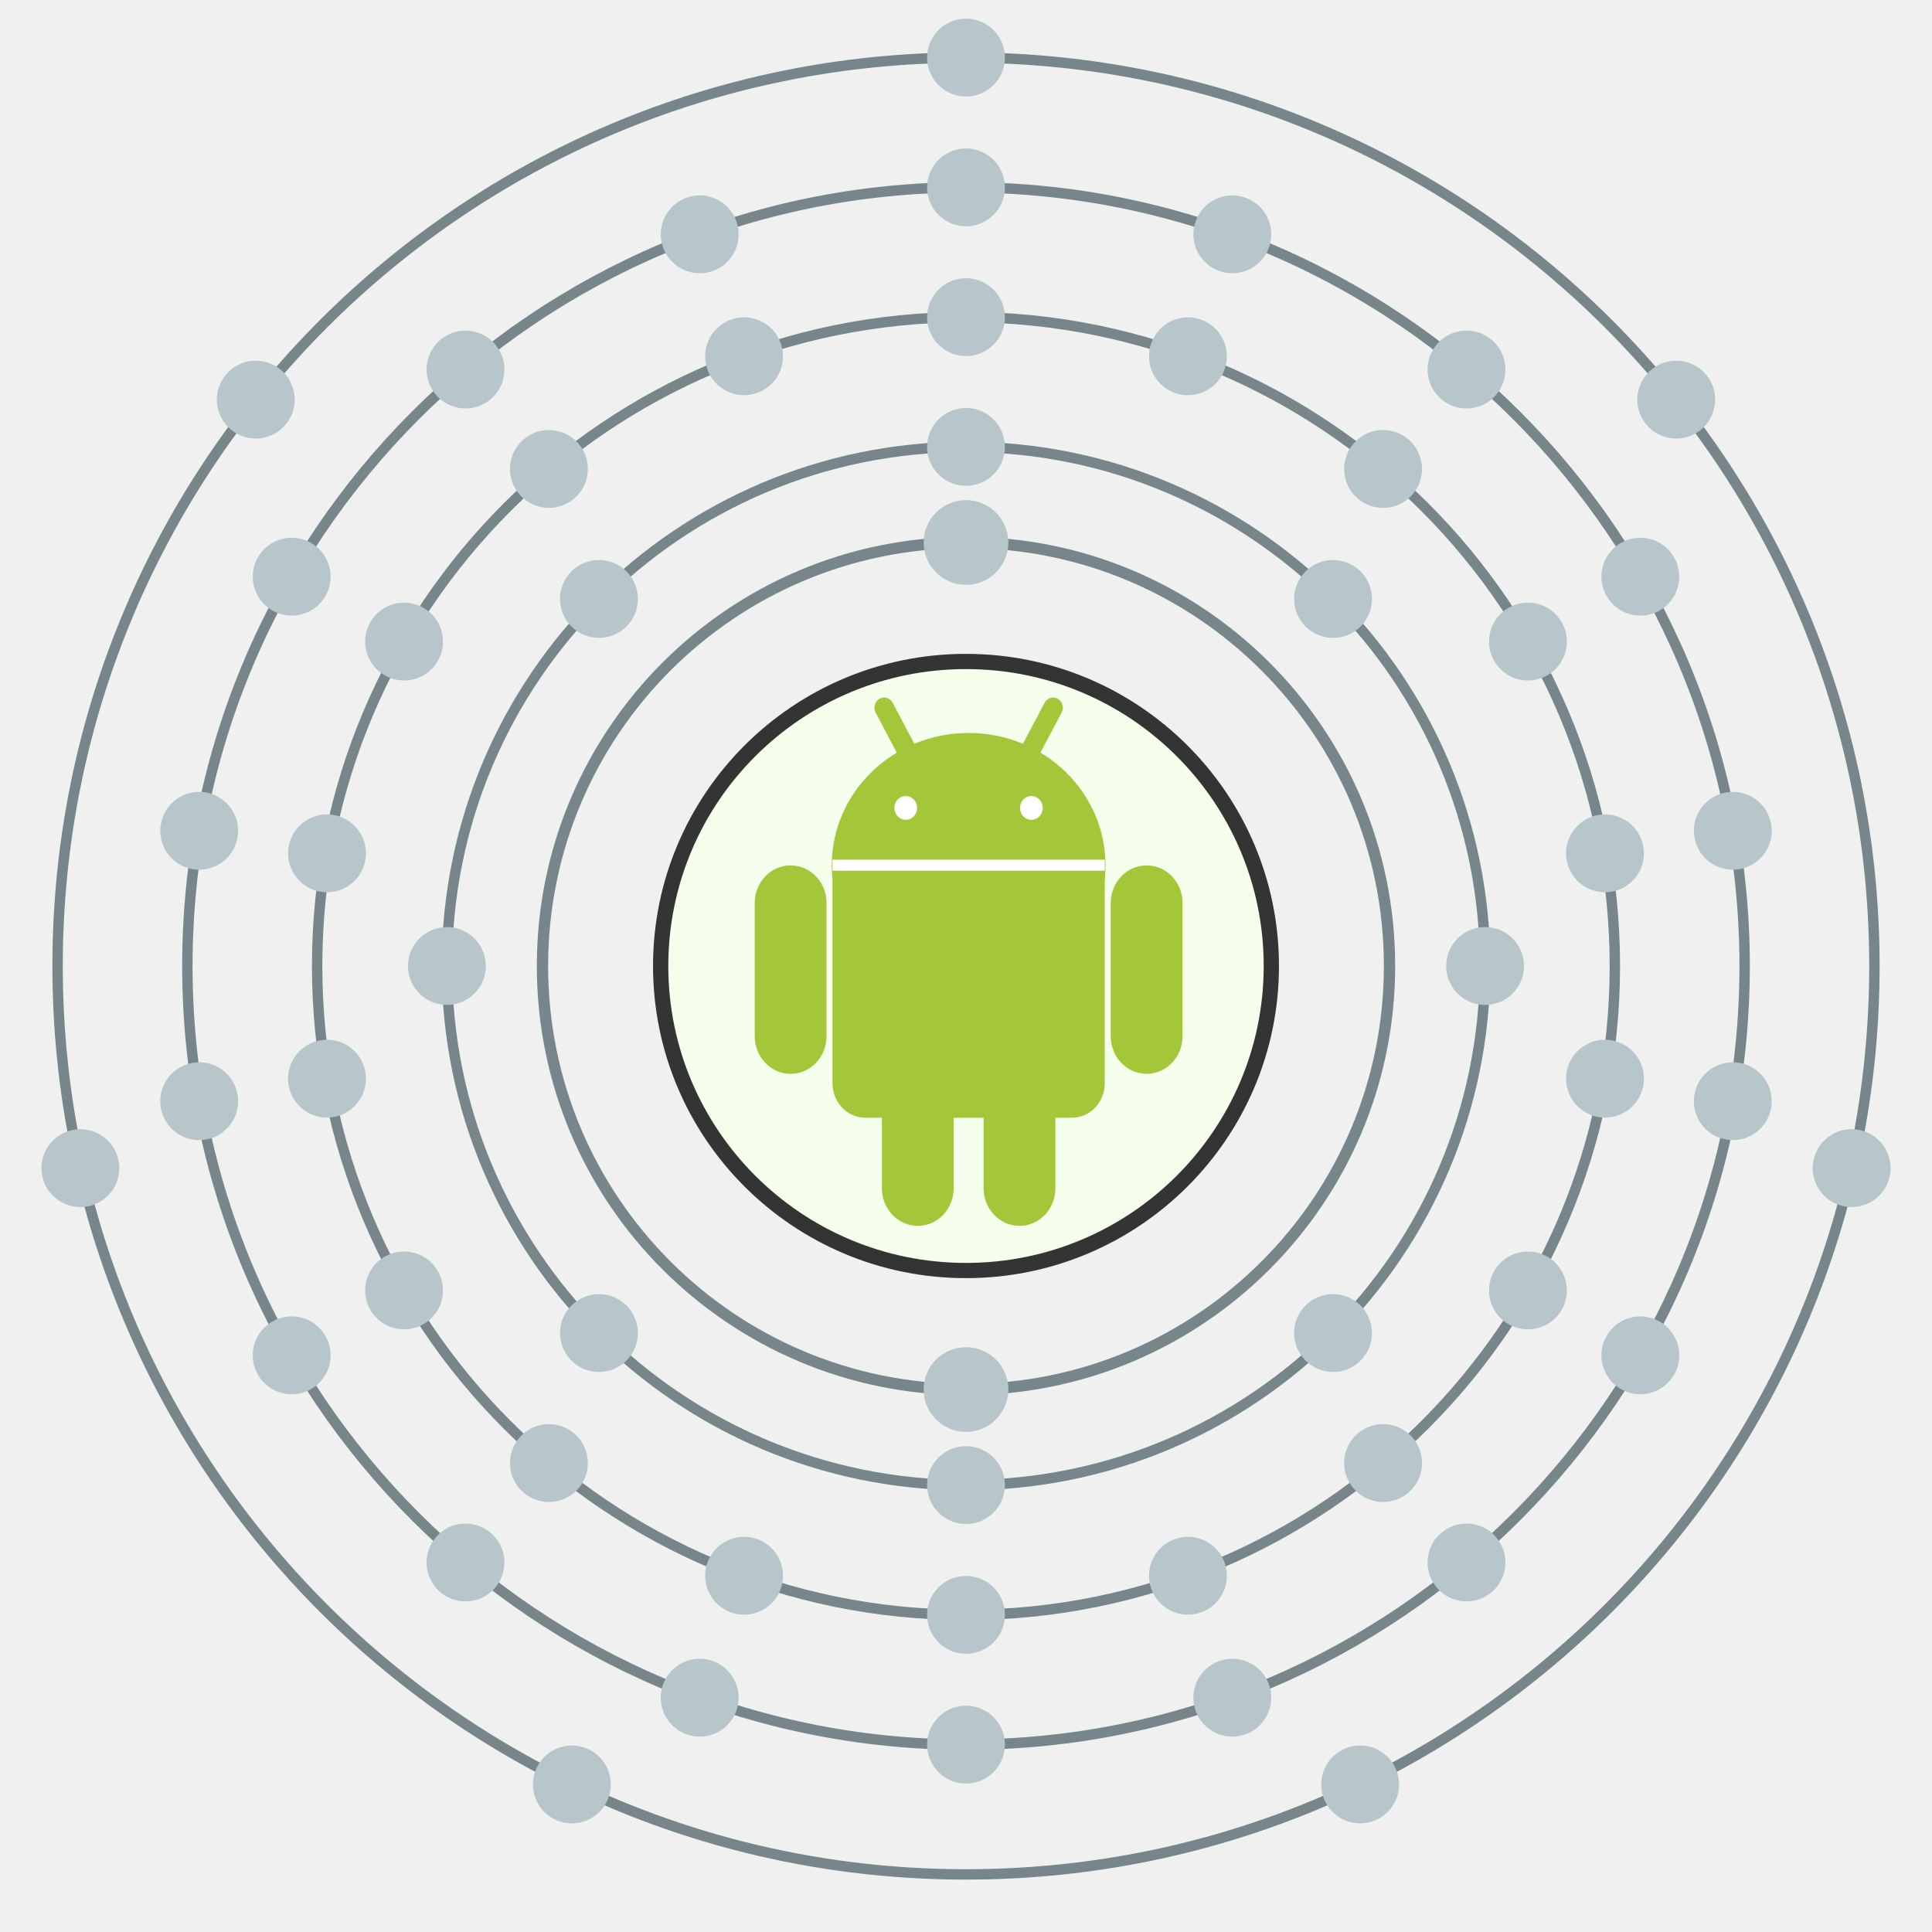
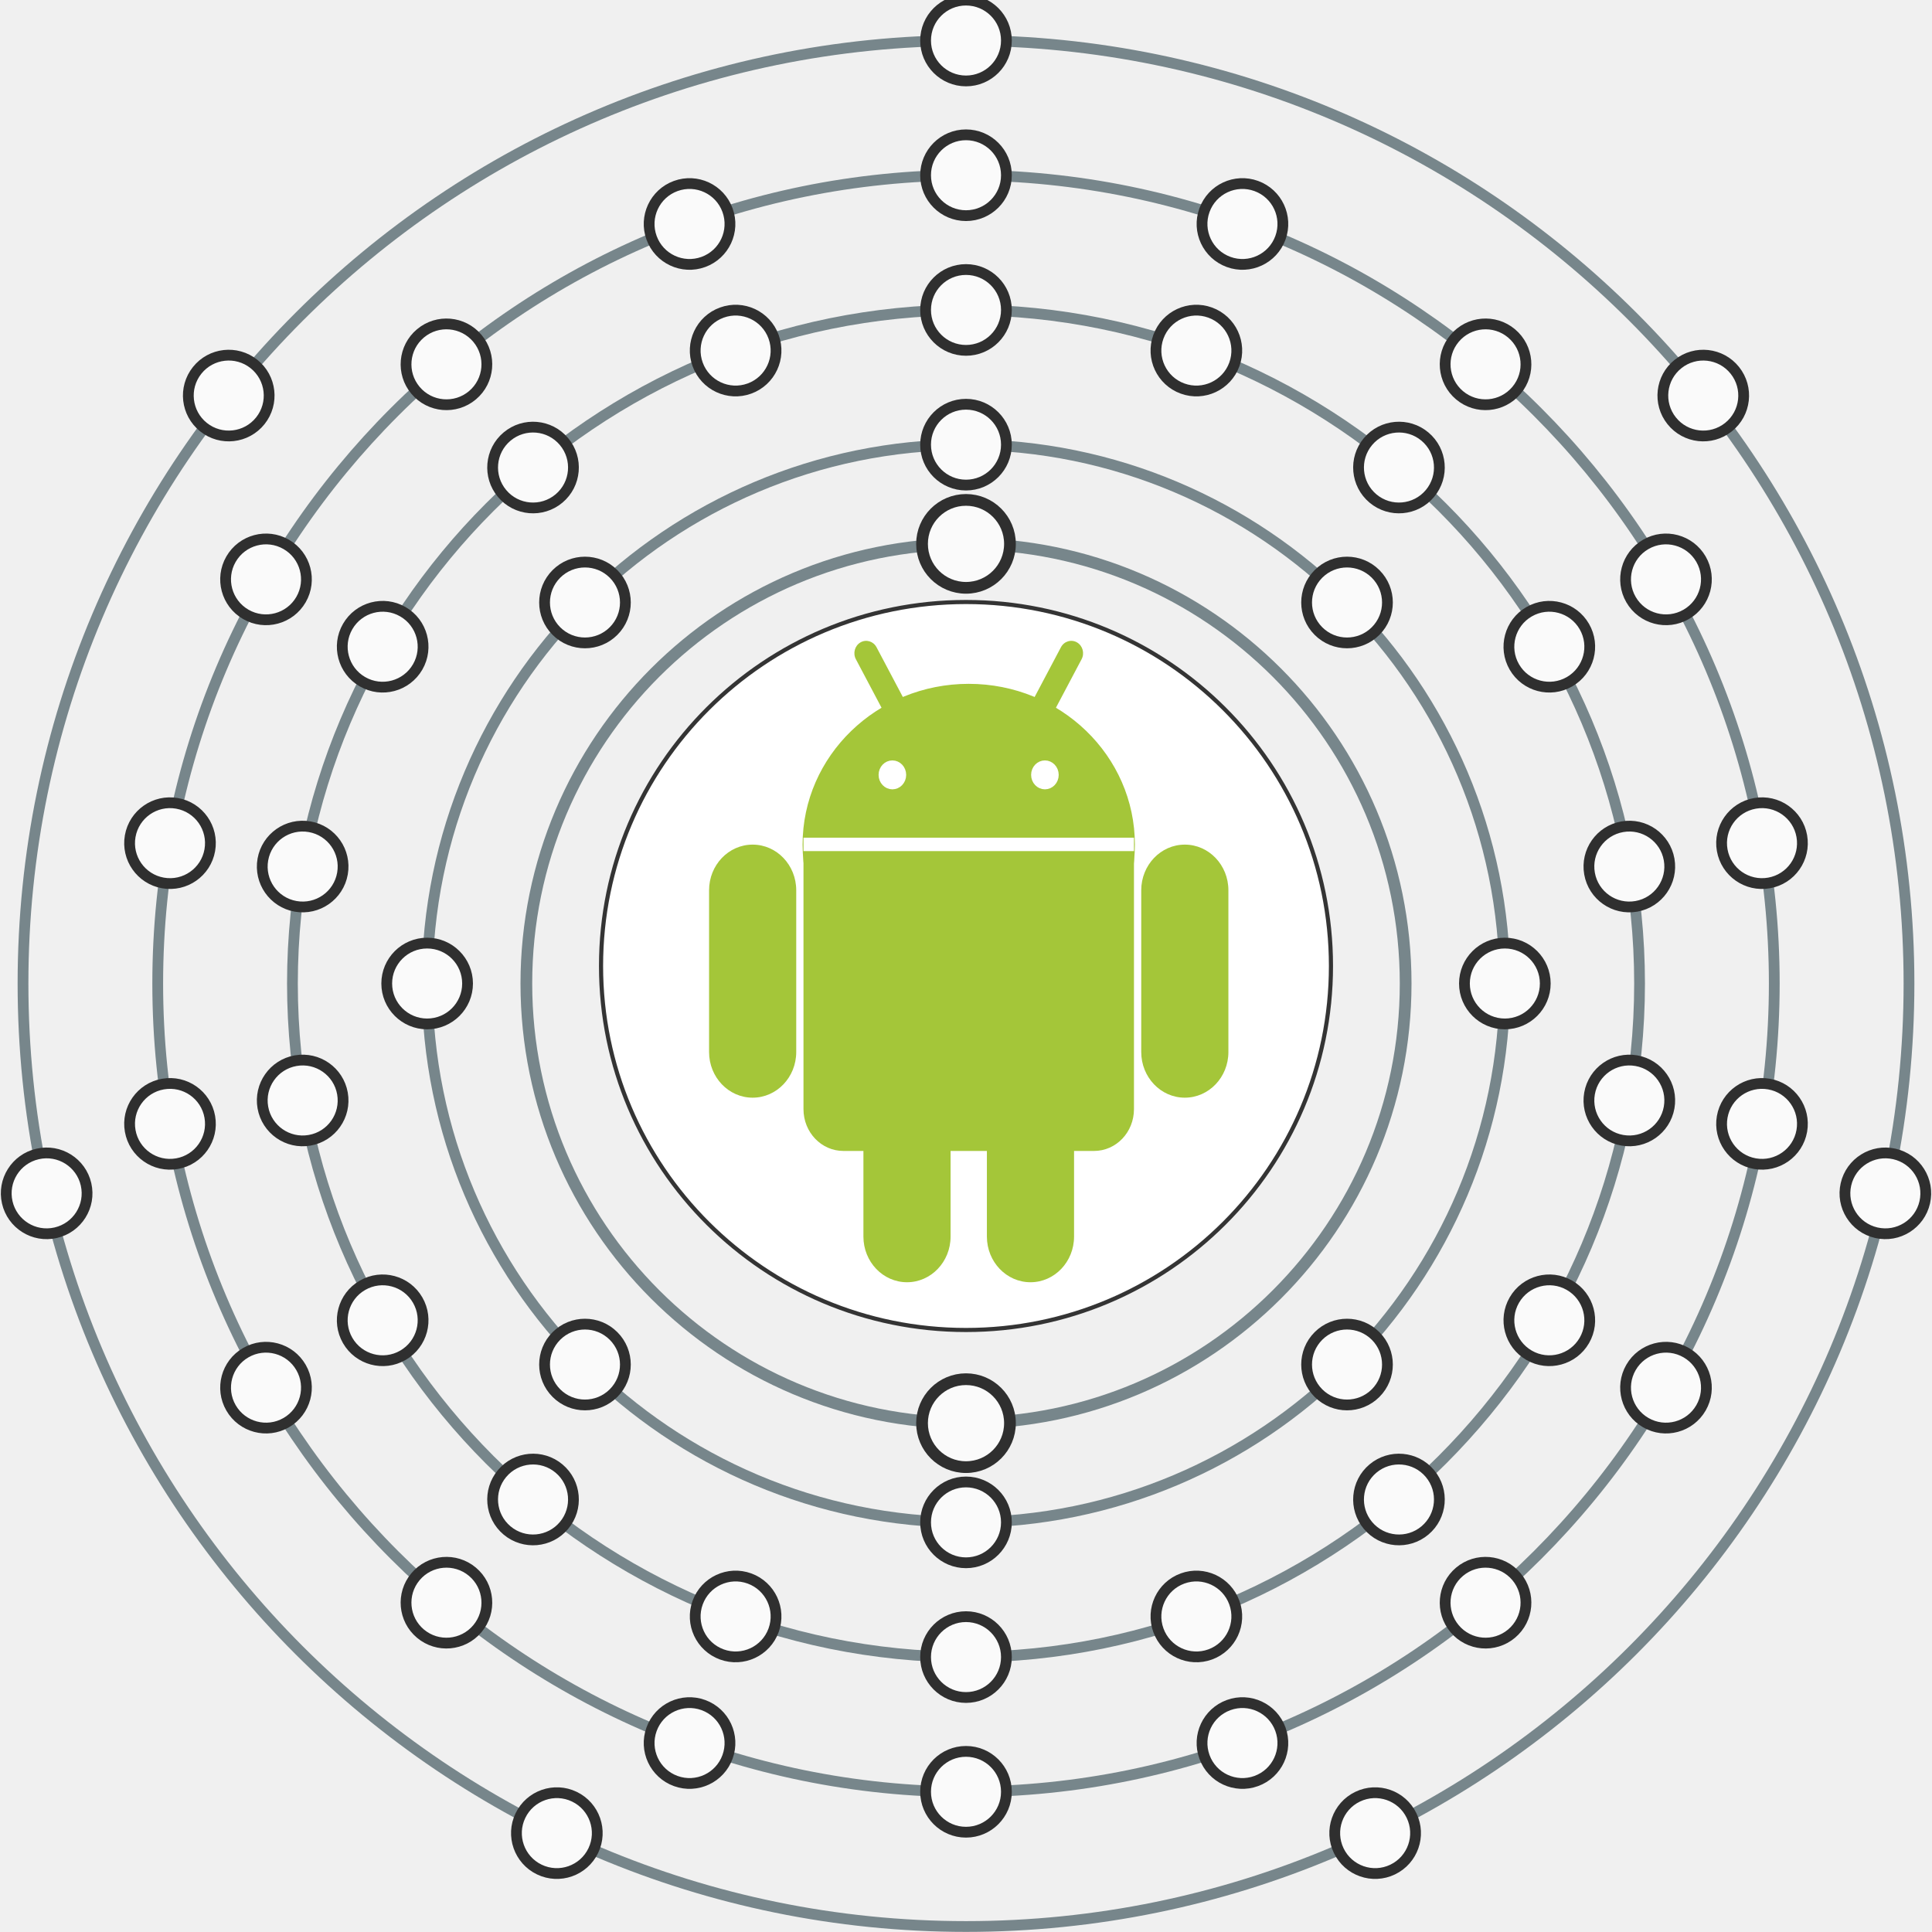
<svg xmlns="http://www.w3.org/2000/svg" xmlns:xlink="http://www.w3.org/1999/xlink" version="1.1" preserveAspectRatio="xMidYMid meet" zoomAndPan="magnify" viewBox="-800 -800 1000 1000" width="1000" height="1000" id="svg2">
  <defs id="defs6">
-     <circle id="electron" r="30" cx="0" cy="0" style="fill:#b7c6cb;stroke:none" />
+     <circle id="electron" r="30" cx="0" cy="0" style="fill:#fafafa;stroke:#2f2f2f" />
  </defs>
-   <g style="display:inline" id="g3225-7" transform="matrix(0.8990574,0,0,0.9420858,-25.71129,-29.3741)">
-     <circle transform="matrix(0.8789216,0,0,0.8365487,-305.0847,-287.2625)" style="fill:#f6ffec;stroke:#343434;stroke-width:10;fill-opacity:1" cy="0" cx="0" id="circle3227-5" r="200" d="m 200,0 c 0,110.457 -89.543,200 -200,200 -110.457,0 -200,-89.543 -200,-200 0,-110.457 89.543,-200 200,-200 110.457,0 200,89.543 200,200 z" />
-     <g transform="matrix(0.8611211,0,0,0.8611211,-303.5677,-377.8452)" id="g3229-2">
-       <g style="fill:#a4c639" id="g3231-9">
-         <g id="use3233-3" style="stroke:#ffffff;stroke-width:7.2" transform="scale(-1,1)">
-           <rect id="rect3571" x="14" y="-86" width="13" height="86" transform="matrix(0.8746197,0.4848096,-0.4848096,0.8746197,0,0)" rx="6.5" style="stroke:none" />
-           <rect x="-143" y="41" width="48" height="133" rx="24" id="rect3573" style="stroke:none" />
-           <rect x="-58" y="138" width="48" height="133" rx="24" id="use3575" style="stroke:none" />
-         </g>
-         <g style="stroke:#ffffff;stroke-width:7.2" id="g3235-5">
-           <rect style="stroke:none" rx="6.5" transform="matrix(0.8746197,0.4848096,-0.4848096,0.8746197,0,0)" height="86" width="13" y="-86" x="14" id="rect3237-7" />
-           <rect style="stroke:none" id="rect3239-4" rx="24" height="133" width="48" y="41" x="-143" />
-           <rect x="-58" y="138" width="48" height="133" rx="24" id="use3241-5" style="stroke:none" />
-         </g>
-         <g id="g3243-6">
-           <ellipse d="m 91,41 c 0,46.392 -40.742,84 -91,84 -50.258,0 -91,-37.608 -91,-84 0,-46.392 40.742,-84 91,-84 50.258,0 91,37.608 91,84 z" cx="0" cy="41" rx="91" ry="84" id="ellipse3245-2" style="fill:#a4c639;fill-opacity:1;stroke:#a4c639;stroke-opacity:1" />
-           <path style="" d="M 447.938 430.875 C 439.938 430.875 433.285 436.609 431.438 444.375 L 571.281 444.375 C 569.432 436.61 562.78 430.875 554.781 430.875 L 447.938 430.875 z M 430.906 451 L 430.906 560.688 C 430.906 570.575 438.502 578.531 447.938 578.531 L 554.781 578.531 C 564.217 578.531 571.812 570.575 571.812 560.688 L 571.812 451 L 430.906 451 z " transform="matrix(1.29166,0,0,1.232666,-647.5919,-511.1412)" id="rect3247-7" />
-           <path style="fill:#ffffff;stroke:#ffffff;stroke-width:7.047;display:inline" d="M -91,40.882 H 91" id="path3251-2" />
-         </g>
-         <g style="fill:#ffffff;stroke:#ffffff;stroke-width:7.2;display:inline" id="g3249-3" transform="translate(-0.049281,4.346566)">
-           <circle d="m -38,0 c 0,2.209 -1.791,4 -4,4 -2.209,0 -4,-1.791 -4,-4 0,-2.209 1.791,-4 4,-4 2.209,0 4,1.791 4,4 z" cy="0" cx="-42" r="4" id="circle3253-6" />
-           <circle d="m 46,0 c 0,2.209 -1.791,4 -4,4 -2.209,0 -4,-1.791 -4,-4 0,-2.209 1.791,-4 4,-4 2.209,0 4,1.791 4,4 z" cy="0" cx="42" r="4" id="circle3255-6" />
-         </g>
+   <circle d="m 200,0 c 0,110.457 -89.543,200 -200,200 -110.457,0 -200,-89.543 -200,-200 0,-110.457 89.543,-200 200,-200 110.457,0 200,89.543 200,200 z" r="200" id="circle3227-5" cx="0" cy="0" style="fill:#ffffff;fill-opacity:1;stroke:#343434;stroke-width:2.261;stroke-miterlimit:4;stroke-dasharray:none" transform="matrix(0.944522,0,0,0.9420115,-300,-300)" />
+   <g id="g3229-2" transform="matrix(0.9398633,0,0,0.9848446,-298.5842,-403.2063)">
+     <g id="g3231-9" style="fill:#a4c639">
+       <g transform="scale(-1,1)" style="stroke:#ffffff;stroke-width:7.2" id="use3233-3">
+         <rect style="stroke:none" rx="6.5" transform="matrix(0.8746197,0.4848096,-0.4848096,0.8746197,0,0)" height="86" width="13" y="-86" x="14" id="rect3571" />
+         <rect style="stroke:none" id="rect3573" rx="24" height="133" width="48" y="41" x="-143" />
+         <rect style="stroke:none" id="use3575" rx="24" height="133" width="48" y="138" x="-58" />
+       </g>
+       <g id="g3235-5" style="stroke:#ffffff;stroke-width:7.2">
+         <rect id="rect3237-7" x="14" y="-86" width="13" height="86" transform="matrix(0.8746197,0.4848096,-0.4848096,0.8746197,0,0)" rx="6.5" style="stroke:none" />
+         <rect x="-143" y="41" width="48" height="133" rx="24" id="rect3239-4" style="stroke:none" />
+         <rect style="stroke:none" id="use3241-5" rx="24" height="133" width="48" y="138" x="-58" />
+       </g>
+       <g id="g3243-6">
+         <ellipse style="fill:#a4c639;fill-opacity:1;stroke:#a4c639;stroke-opacity:1" id="ellipse3245-2" ry="84" rx="91" cy="41" cx="0" d="m 91,41 c 0,46.392 -40.742,84 -91,84 -50.258,0 -91,-37.608 -91,-84 0,-46.392 40.742,-84 91,-84 50.258,0 91,37.608 91,84 z" />
+         <path id="rect3247-7" transform="matrix(1.29166,0,0,1.232666,-647.5919,-511.1412)" d="m 447.938,430.875 c -7.999,0 -14.652,5.734 -16.5,13.5 l 139.844,0 c -1.849,-7.765 -8.502,-13.5 -16.5,-13.5 l -106.844,0 z M 430.906,451 l 0,109.688 c 0,9.888 7.595,17.844 17.031,17.844 l 106.844,0 c 9.436,0 17.031,-7.956 17.031,-17.844 l 0,-109.688 -140.906,0 z" />
+         <path id="path3251-2" d="M -91,40.882 H 91" style="fill:#ffffff;stroke:#ffffff;stroke-width:7.047;display:inline" />
+       </g>
+       <g transform="translate(-0.049281,4.346566)" id="g3249-3" style="fill:#ffffff;stroke:#ffffff;stroke-width:7.2;display:inline">
+         <circle id="circle3253-6" r="4" cx="-42" cy="0" d="m -38,0 c 0,2.209 -1.791,4 -4,4 -2.209,0 -4,-1.791 -4,-4 0,-2.209 1.791,-4 4,-4 2.209,0 4,1.791 4,4 z" />
+         <circle id="circle3255-6" r="4" cx="42" cy="0" d="m 46,0 c 0,2.209 -1.791,4 -4,4 -2.209,0 -4,-1.791 -4,-4 0,-2.209 1.791,-4 4,-4 2.209,0 4,1.791 4,4 z" />
      </g>
    </g>
  </g>
-   <g id="g4283" transform="translate(0,-8.73212)">
+   <g id="g4283" transform="matrix(1.038071,0,0,1.038071,11.42127,11.42127)">
    <circle transform="matrix(0.7307178,0,0,0.7307178,-300,-291.2679)" id="shell_1" r="300" cx="0" cy="0" d="M 300,0 C 300,165.685 165.685,300 0,300 -165.685,300 -300,165.685 -300,0 c 0,-165.685 134.315,-300 300,-300 165.685,0 300,134.315 300,300 z" style="fill:none;stroke:#77868b;stroke-width:8" />
-     <use transform="matrix(0.7307178,0,0,0.7307178,-300,-291.2679)" id="electron_0_shell_1" xlink:href="#electron" y="-300" x="0" width="1600" height="1600" style="fill:#ff0000;stroke:#ff0000;stroke-width:8;fill-opacity:1" />
-     <use id="electron_1_shell_1" xlink:href="#electron_0_shell_1" transform="matrix(-1,0,0,-1,-600,-582.5358)" x="0" y="0" width="1600" height="1600" style="fill:#ff0000;stroke:#ff0000;stroke-width:8;fill-opacity:1" />
+     <use transform="matrix(0.7307178,0,0,0.7307178,-300,-291.2679)" id="electron_0_shell_1" xlink:href="#electron" y="-300" x="0" width="1600" height="1600" style="fill:none;fill-opacity:1;stroke:none;stroke-width:8" />
+     <use id="electron_1_shell_1" xlink:href="#electron_0_shell_1" transform="matrix(-1,0,0,-1,-600,-582.5358)" x="0" y="0" width="1600" height="1600" style="fill:none;fill-opacity:1;stroke:none;stroke-width:8" />
    <circle transform="matrix(0.6717015,0,0,0.6717015,-300,-291.2679)" id="shell_2" r="400" cx="0" cy="0" d="M 400,0 C 400,220.914 220.914,400 0,400 -220.914,400 -400,220.914 -400,0 c 0,-220.914 179.086,-400 400,-400 220.914,0 400,179.086 400,400 z" style="fill:none;stroke:#77868b;stroke-width:8" />
-     <use transform="matrix(0.6717015,0,0,0.6717015,-300,-291.2679)" id="electron_0_shell_2" xlink:href="#electron" y="-400" x="0" width="1600" height="1600" style="fill:#ff0000;stroke:#ff0000;stroke-width:8;fill-opacity:1" />
-     <use id="electron_1_shell_2" xlink:href="#electron_0_shell_2" transform="matrix(0.7071068,0.7071068,-0.7071068,0.7071068,-293.8255,126.8217)" x="0" y="0" width="1600" height="1600" style="fill:#ff0000;stroke:#ff0000;stroke-width:8;fill-opacity:1" />
-     <use id="electron_2_shell_2" xlink:href="#electron_0_shell_2" transform="matrix(0,1,-1,0,-591.2679,8.73212)" x="0" y="0" width="1600" height="1600" style="fill:#ff0000;stroke:#ff0000;stroke-width:8;fill-opacity:1" />
-     <use id="electron_3_shell_2" xlink:href="#electron_0_shell_2" transform="matrix(-0.7071068,0.7071068,-0.7071068,-0.7071068,-718.0895,-285.0933)" x="0" y="0" width="1600" height="1600" style="fill:#ff0000;stroke:#ff0000;stroke-width:8;fill-opacity:1" />
-     <use id="electron_4_shell_2" xlink:href="#electron_0_shell_2" transform="matrix(-1,0,0,-1,-600,-582.5358)" x="0" y="0" width="1600" height="1600" style="fill:#ff0000;stroke:#ff0000;stroke-width:8;fill-opacity:1" />
-     <use id="electron_5_shell_2" xlink:href="#electron_0_shell_2" transform="matrix(-0.7071068,-0.7071068,0.7071068,-0.7071068,-306.1745,-709.3574)" x="0" y="0" width="1600" height="1600" style="fill:#ff0000;stroke:#ff0000;stroke-width:8;fill-opacity:1" />
-     <use id="electron_6_shell_2" xlink:href="#electron_0_shell_2" transform="matrix(0,-1,1,0,-8.73212,-591.2679)" x="0" y="0" width="1600" height="1600" style="fill:#ff0000;stroke:#ff0000;stroke-width:8;fill-opacity:1" />
-     <use id="electron_7_shell_2" xlink:href="#electron_0_shell_2" transform="matrix(0.7071068,-0.7071068,0.7071068,0.7071068,118.0895,-297.4424)" x="0" y="0" width="1600" height="1600" style="fill:#ff0000;stroke:#ff0000;stroke-width:8;fill-opacity:1" />
+     <use transform="matrix(0.6717015,0,0,0.6717015,-300,-291.2679)" id="electron_0_shell_2" xlink:href="#electron" y="-400" x="0" width="1600" height="1600" style="fill:none;fill-opacity:1;stroke:none;stroke-width:8" />
+     <use id="electron_1_shell_2" xlink:href="#electron_0_shell_2" transform="matrix(0.7071068,0.7071068,-0.7071068,0.7071068,-293.8255,126.8217)" x="0" y="0" width="1600" height="1600" style="fill:none;fill-opacity:1;stroke:none;stroke-width:8" />
+     <use id="electron_2_shell_2" xlink:href="#electron_0_shell_2" transform="matrix(0,1,-1,0,-591.2679,8.73212)" x="0" y="0" width="1600" height="1600" style="fill:none;fill-opacity:1;stroke:none;stroke-width:8" />
+     <use id="electron_3_shell_2" xlink:href="#electron_0_shell_2" transform="matrix(-0.7071068,0.7071068,-0.7071068,-0.7071068,-718.0895,-285.0933)" x="0" y="0" width="1600" height="1600" style="fill:none;fill-opacity:1;stroke:none;stroke-width:8" />
+     <use id="electron_4_shell_2" xlink:href="#electron_0_shell_2" transform="matrix(-1,0,0,-1,-600,-582.5358)" x="0" y="0" width="1600" height="1600" style="fill:none;fill-opacity:1;stroke:none;stroke-width:8" />
+     <use id="electron_5_shell_2" xlink:href="#electron_0_shell_2" transform="matrix(-0.7071068,-0.7071068,0.7071068,-0.7071068,-306.1745,-709.3574)" x="0" y="0" width="1600" height="1600" style="fill:none;fill-opacity:1;stroke:none;stroke-width:8" />
+     <use id="electron_6_shell_2" xlink:href="#electron_0_shell_2" transform="matrix(0,-1,1,0,-8.73212,-591.2679)" x="0" y="0" width="1600" height="1600" style="fill:none;fill-opacity:1;stroke:none;stroke-width:8" />
+     <use id="electron_7_shell_2" xlink:href="#electron_0_shell_2" transform="matrix(0.7071068,-0.7071068,0.7071068,0.7071068,118.0895,-297.4424)" x="0" y="0" width="1600" height="1600" style="fill:none;fill-opacity:1;stroke:none;stroke-width:8" />
    <circle transform="matrix(0.6717015,0,0,0.6717015,-300,-291.2679)" id="shell_3" r="500" cx="0" cy="0" d="M 500,0 C 500,276.142 276.142,500 0,500 -276.142,500 -500,276.142 -500,0 c 0,-276.142 223.858,-500 500,-500 276.142,0 500,223.858 500,500 z" style="fill:none;stroke:#77868b;stroke-width:8" />
-     <use transform="matrix(0.6717015,0,0,0.6717015,-300,-291.2679)" id="electron_0_shell_3" xlink:href="#electron" y="-500" x="0" width="1600" height="1600" style="fill:#ff0000;stroke:#ff0000;stroke-width:8;fill-opacity:1" />
-     <use id="electron_1_shell_3" xlink:href="#electron_0_shell_3" transform="matrix(0.9396926,0.3420201,-0.3420201,0.9396926,-117.7117,85.04044)" x="0" y="0" width="1600" height="1600" style="fill:#ff0000;stroke:#ff0000;stroke-width:8;fill-opacity:1" />
-     <use id="electron_2_shell_3" xlink:href="#electron_0_shell_3" transform="matrix(0.7660444,0.6427876,-0.6427876,0.7660444,-257.4101,124.6925)" x="0" y="0" width="1600" height="1600" style="fill:#ff0000;stroke:#ff0000;stroke-width:8;fill-opacity:1" />
-     <use id="electron_3_shell_3" xlink:href="#electron_0_shell_3" transform="matrix(0.5,0.8660254,-0.8660254,0.5,-402.2454,114.1737)" x="0" y="0" width="1600" height="1600" style="fill:#ff0000;stroke:#ff0000;stroke-width:8;fill-opacity:1" />
-     <use id="electron_4_shell_3" xlink:href="#electron_0_shell_3" transform="matrix(0.1736482,0.9848077,-0.9848077,0.1736482,-534.7484,54.75258)" x="0" y="0" width="1600" height="1600" style="fill:#ff0000;stroke:#ff0000;stroke-width:8;fill-opacity:1" />
-     <use id="electron_5_shell_3" xlink:href="#electron_0_shell_3" transform="matrix(-0.1736482,0.9848077,-0.9848077,-0.1736482,-638.9373,-46.40369)" x="0" y="0" width="1600" height="1600" style="fill:#ff0000;stroke:#ff0000;stroke-width:8;fill-opacity:1" />
-     <use id="electron_6_shell_3" xlink:href="#electron_0_shell_3" transform="matrix(-0.5,0.8660254,-0.8660254,-0.5,-702.2454,-177.0942)" x="0" y="0" width="1600" height="1600" style="fill:#ff0000;stroke:#ff0000;stroke-width:8;fill-opacity:1" />
-     <use id="electron_7_shell_3" xlink:href="#electron_0_shell_3" transform="matrix(-0.7660444,0.6427876,-0.6427876,-0.7660444,-717.0367,-321.5557)" x="0" y="0" width="1600" height="1600" style="fill:#ff0000;stroke:#ff0000;stroke-width:8;fill-opacity:1" />
-     <use id="electron_8_shell_3" xlink:href="#electron_0_shell_3" transform="matrix(-0.9396926,0.3420201,-0.3420201,-0.9396926,-681.5273,-462.3641)" x="0" y="0" width="1600" height="1600" style="fill:#ff0000;stroke:#ff0000;stroke-width:8;fill-opacity:1" />
-     <use id="electron_9_shell_3" xlink:href="#electron_0_shell_3" transform="matrix(-1,0,0,-1,-600,-582.5358)" x="0" y="0" width="1600" height="1600" style="fill:#ff0000;stroke:#ff0000;stroke-width:8;fill-opacity:1" />
-     <use id="electron_10_shell_3" xlink:href="#electron_0_shell_3" transform="matrix(-0.9396926,-0.3420201,0.3420201,-0.9396926,-482.2883,-667.5762)" x="0" y="0" width="1600" height="1600" style="fill:#ff0000;stroke:#ff0000;stroke-width:8;fill-opacity:1" />
-     <use id="electron_11_shell_3" xlink:href="#electron_0_shell_3" transform="matrix(-0.7660444,-0.6427876,0.6427876,-0.7660444,-342.5899,-707.2283)" x="0" y="0" width="1600" height="1600" style="fill:#ff0000;stroke:#ff0000;stroke-width:8;fill-opacity:1" />
-     <use id="electron_12_shell_3" xlink:href="#electron_0_shell_3" transform="matrix(-0.5,-0.8660254,0.8660254,-0.5,-197.7546,-696.7094)" x="0" y="0" width="1600" height="1600" style="fill:#ff0000;stroke:#ff0000;stroke-width:8;fill-opacity:1" />
-     <use id="electron_13_shell_3" xlink:href="#electron_0_shell_3" transform="matrix(-0.1736482,-0.9848077,0.9848077,-0.1736482,-65.25159,-637.2883)" x="0" y="0" width="1600" height="1600" style="fill:#ff0000;stroke:#ff0000;stroke-width:8;fill-opacity:1" />
-     <use id="electron_14_shell_3" xlink:href="#electron_0_shell_3" transform="matrix(0.1736482,-0.9848077,0.9848077,0.1736482,38.93732,-536.1321)" x="0" y="0" width="1600" height="1600" style="fill:#ff0000;stroke:#ff0000;stroke-width:8;fill-opacity:1" />
-     <use id="electron_15_shell_3" xlink:href="#electron_0_shell_3" transform="matrix(0.5,-0.8660254,0.8660254,0.5,102.2454,-405.4416)" x="0" y="0" width="1600" height="1600" style="fill:#ff0000;stroke:#ff0000;stroke-width:8;fill-opacity:1" />
-     <use id="electron_16_shell_3" xlink:href="#electron_0_shell_3" transform="matrix(0.7660444,-0.6427876,0.6427876,0.7660444,117.0367,-260.98)" x="0" y="0" width="1600" height="1600" style="fill:#00d7d7;fill-opacity:1;stroke:#000000;stroke-width:8" />
-     <use id="electron_17_shell_3" xlink:href="#electron_0_shell_3" transform="matrix(0.9396926,-0.3420201,0.3420201,0.9396926,81.52727,-120.1716)" x="0" y="0" width="1600" height="1600" style="fill:#ff0000;stroke:#ff0000;stroke-width:8;fill-opacity:1" />
+     <use transform="matrix(0.6717015,0,0,0.6717015,-300,-291.2679)" id="electron_0_shell_3" xlink:href="#electron" y="-500" x="0" width="1600" height="1600" style="fill:none;fill-opacity:1;stroke:none;stroke-width:8" />
+     <use id="electron_1_shell_3" xlink:href="#electron_0_shell_3" transform="matrix(0.9396926,0.3420201,-0.3420201,0.9396926,-117.7117,85.04044)" x="0" y="0" width="1600" height="1600" style="fill:none;fill-opacity:1;stroke:none;stroke-width:8" />
+     <use id="electron_2_shell_3" xlink:href="#electron_0_shell_3" transform="matrix(0.7660444,0.6427876,-0.6427876,0.7660444,-257.4101,124.6925)" x="0" y="0" width="1600" height="1600" style="fill:none;fill-opacity:1;stroke:none;stroke-width:8" />
+     <use id="electron_3_shell_3" xlink:href="#electron_0_shell_3" transform="matrix(0.5,0.8660254,-0.8660254,0.5,-402.2454,114.1737)" x="0" y="0" width="1600" height="1600" style="fill:none;fill-opacity:1;stroke:none;stroke-width:8" />
+     <use id="electron_4_shell_3" xlink:href="#electron_0_shell_3" transform="matrix(0.1736482,0.9848077,-0.9848077,0.1736482,-534.7484,54.75258)" x="0" y="0" width="1600" height="1600" style="fill:none;fill-opacity:1;stroke:none;stroke-width:8" />
+     <use id="electron_5_shell_3" xlink:href="#electron_0_shell_3" transform="matrix(-0.1736482,0.9848077,-0.9848077,-0.1736482,-638.9373,-46.40369)" x="0" y="0" width="1600" height="1600" style="fill:none;fill-opacity:1;stroke:none;stroke-width:8" />
+     <use id="electron_6_shell_3" xlink:href="#electron_0_shell_3" transform="matrix(-0.5,0.8660254,-0.8660254,-0.5,-702.2454,-177.0942)" x="0" y="0" width="1600" height="1600" style="fill:none;fill-opacity:1;stroke:none;stroke-width:8" />
+     <use id="electron_7_shell_3" xlink:href="#electron_0_shell_3" transform="matrix(-0.7660444,0.6427876,-0.6427876,-0.7660444,-717.0367,-321.5557)" x="0" y="0" width="1600" height="1600" style="fill:none;fill-opacity:1;stroke:none;stroke-width:8" />
+     <use id="electron_8_shell_3" xlink:href="#electron_0_shell_3" transform="matrix(-0.9396926,0.3420201,-0.3420201,-0.9396926,-681.5273,-462.3641)" x="0" y="0" width="1600" height="1600" style="fill:none;fill-opacity:1;stroke:none;stroke-width:8" />
+     <use id="electron_9_shell_3" xlink:href="#electron_0_shell_3" transform="matrix(-1,0,0,-1,-600,-582.5358)" x="0" y="0" width="1600" height="1600" style="fill:none;fill-opacity:1;stroke:none;stroke-width:8" />
+     <use id="electron_10_shell_3" xlink:href="#electron_0_shell_3" transform="matrix(-0.9396926,-0.3420201,0.3420201,-0.9396926,-482.2883,-667.5762)" x="0" y="0" width="1600" height="1600" style="fill:none;fill-opacity:1;stroke:none;stroke-width:8" />
+     <use id="electron_11_shell_3" xlink:href="#electron_0_shell_3" transform="matrix(-0.7660444,-0.6427876,0.6427876,-0.7660444,-342.5899,-707.2283)" x="0" y="0" width="1600" height="1600" style="fill:none;fill-opacity:1;stroke:none;stroke-width:8" />
+     <use id="electron_12_shell_3" xlink:href="#electron_0_shell_3" transform="matrix(-0.5,-0.8660254,0.8660254,-0.5,-197.7546,-696.7094)" x="0" y="0" width="1600" height="1600" style="fill:none;fill-opacity:1;stroke:none;stroke-width:8" />
+     <use id="electron_13_shell_3" xlink:href="#electron_0_shell_3" transform="matrix(-0.1736482,-0.9848077,0.9848077,-0.1736482,-65.25159,-637.2883)" x="0" y="0" width="1600" height="1600" style="fill:none;fill-opacity:1;stroke:none;stroke-width:8" />
+     <use id="electron_14_shell_3" xlink:href="#electron_0_shell_3" transform="matrix(0.1736482,-0.9848077,0.9848077,0.1736482,38.93732,-536.1321)" x="0" y="0" width="1600" height="1600" style="fill:none;fill-opacity:1;stroke:none;stroke-width:8" />
+     <use id="electron_15_shell_3" xlink:href="#electron_0_shell_3" transform="matrix(0.5,-0.8660254,0.8660254,0.5,102.2454,-405.4416)" x="0" y="0" width="1600" height="1600" style="fill:none;fill-opacity:1;stroke:none;stroke-width:8" />
+     <use id="electron_16_shell_3" xlink:href="#electron_0_shell_3" transform="matrix(0.7660444,-0.6427876,0.6427876,0.7660444,117.0367,-260.98)" x="0" y="0" width="1600" height="1600" style="fill:none;fill-opacity:1;stroke:none;stroke-width:8" />
+     <use id="electron_17_shell_3" xlink:href="#electron_0_shell_3" transform="matrix(0.9396926,-0.3420201,0.3420201,0.9396926,81.52727,-120.1716)" x="0" y="0" width="1600" height="1600" style="fill:none;fill-opacity:1;stroke:none;stroke-width:8" />
    <circle transform="matrix(0.6717015,0,0,0.6717015,-300,-291.2679)" id="shell_4" r="600" cx="0" cy="0" d="M 600,0 C 600,331.371 331.371,600 0,600 -331.371,600 -600,331.371 -600,0 c 0,-331.371 268.629,-600 600,-600 331.371,0 600,268.629 600,600 z" style="fill:none;stroke:#77868b;stroke-width:8" />
-     <use transform="matrix(0.6717015,0,0,0.6717015,-300,-291.2679)" id="electron_0_shell_4" xlink:href="#electron" y="-600" x="0" width="1600" height="1600" style="fill:#ff0000;stroke:#ff0000;stroke-width:8;fill-opacity:1" />
-     <use id="electron_1_shell_4" xlink:href="#electron_0_shell_4" transform="matrix(0.9396926,0.3420201,-0.3420201,0.9396926,-117.7117,85.04044)" x="0" y="0" width="1600" height="1600" style="fill:#ff0000;stroke:#ff0000;stroke-width:8;fill-opacity:1" />
-     <use id="electron_2_shell_4" xlink:href="#electron_0_shell_4" transform="matrix(0.7660444,0.6427876,-0.6427876,0.7660444,-257.4101,124.6925)" x="0" y="0" width="1600" height="1600" style="fill:#ff0000;stroke:#ff0000;stroke-width:8;fill-opacity:1" />
-     <use id="electron_3_shell_4" xlink:href="#electron_0_shell_4" transform="matrix(0.5,0.8660254,-0.8660254,0.5,-402.2454,114.1737)" x="0" y="0" width="1600" height="1600" style="fill:#ff0000;stroke:#ff0000;stroke-width:8;fill-opacity:1" />
-     <use id="electron_4_shell_4" xlink:href="#electron_0_shell_4" transform="matrix(0.1736482,0.9848077,-0.9848077,0.1736482,-534.7484,54.75258)" x="0" y="0" width="1600" height="1600" style="fill:#ff0000;stroke:#ff0000;stroke-width:8;fill-opacity:1" />
-     <use id="electron_5_shell_4" xlink:href="#electron_0_shell_4" transform="matrix(-0.1736482,0.9848077,-0.9848077,-0.1736482,-638.9373,-46.40369)" x="0" y="0" width="1600" height="1600" style="fill:#ff0000;stroke:#ff0000;stroke-width:8;fill-opacity:1" />
-     <use id="electron_6_shell_4" xlink:href="#electron_0_shell_4" transform="matrix(-0.5,0.8660254,-0.8660254,-0.5,-702.2454,-177.0942)" x="0" y="0" width="1600" height="1600" style="fill:#ff0000;stroke:#ff0000;stroke-width:8;fill-opacity:1" />
-     <use id="electron_7_shell_4" xlink:href="#electron_0_shell_4" transform="matrix(-0.7660444,0.6427876,-0.6427876,-0.7660444,-717.0367,-321.5557)" x="0" y="0" width="1600" height="1600" style="fill:#ff0000;stroke:#ff0000;stroke-width:8;fill-opacity:1" />
-     <use id="electron_8_shell_4" xlink:href="#electron_0_shell_4" transform="matrix(-0.9396926,0.3420201,-0.3420201,-0.9396926,-681.5273,-462.3641)" x="0" y="0" width="1600" height="1600" style="fill:#ff0000;stroke:#ff0000;stroke-width:8;fill-opacity:1" />
-     <use id="electron_9_shell_4" xlink:href="#electron_0_shell_4" transform="matrix(-1,0,0,-1,-600,-582.5358)" x="0" y="0" width="1600" height="1600" style="fill:#ff0000;stroke:#ff0000;stroke-width:8;fill-opacity:1" />
-     <use id="electron_10_shell_4" xlink:href="#electron_0_shell_4" transform="matrix(-0.9396926,-0.3420201,0.3420201,-0.9396926,-482.2883,-667.5762)" x="0" y="0" width="1600" height="1600" style="fill:#ff0000;stroke:#ff0000;stroke-width:8;fill-opacity:1" />
-     <use id="electron_11_shell_4" xlink:href="#electron_0_shell_4" transform="matrix(-0.7660444,-0.6427876,0.6427876,-0.7660444,-342.5899,-707.2283)" x="0" y="0" width="1600" height="1600" style="fill:#ff0000;stroke:#ff0000;stroke-width:8;fill-opacity:1" />
-     <use id="electron_12_shell_4" xlink:href="#electron_0_shell_4" transform="matrix(-0.5,-0.8660254,0.8660254,-0.5,-197.7546,-696.7094)" x="0" y="0" width="1600" height="1600" style="fill:#ff0000;stroke:#ff0000;stroke-width:8;fill-opacity:1" />
-     <use id="electron_13_shell_4" xlink:href="#electron_0_shell_4" transform="matrix(-0.1736482,-0.9848077,0.9848077,-0.1736482,-65.25159,-637.2883)" x="0" y="0" width="1600" height="1600" style="fill:#ff0000;stroke:#ff0000;stroke-width:8;fill-opacity:1" />
-     <use id="electron_14_shell_4" xlink:href="#electron_0_shell_4" transform="matrix(0.1736482,-0.9848077,0.9848077,0.1736482,38.93732,-536.1321)" x="0" y="0" width="1600" height="1600" style="fill:#ff0000;stroke:#ff0000;stroke-width:8;fill-opacity:1" />
-     <use id="electron_15_shell_4" xlink:href="#electron_0_shell_4" transform="matrix(0.5,-0.8660254,0.8660254,0.5,102.2454,-405.4416)" x="0" y="0" width="1600" height="1600" style="fill:#ff0000;stroke:#ff0000;stroke-width:8;fill-opacity:1" />
-     <use id="electron_16_shell_4" xlink:href="#electron_0_shell_4" transform="matrix(0.7660444,-0.6427876,0.6427876,0.7660444,117.0367,-260.98)" x="0" y="0" width="1600" height="1600" style="fill:#ff0000;stroke:#ff0000;stroke-width:8;fill-opacity:1" />
-     <use id="electron_17_shell_4" xlink:href="#electron_0_shell_4" transform="matrix(0.9396926,-0.3420201,0.3420201,0.9396926,81.52727,-120.1716)" x="0" y="0" width="1600" height="1600" style="fill:#ff0000;stroke:#ff0000;stroke-width:8;fill-opacity:1" />
+     <use transform="matrix(0.6717015,0,0,0.6717015,-300,-291.2679)" id="electron_0_shell_4" xlink:href="#electron" y="-600" x="0" width="1600" height="1600" style="fill:none;fill-opacity:1;stroke:none;stroke-width:8" />
+     <use id="electron_1_shell_4" xlink:href="#electron_0_shell_4" transform="matrix(0.9396926,0.3420201,-0.3420201,0.9396926,-117.7117,85.04044)" x="0" y="0" width="1600" height="1600" style="fill:none;fill-opacity:1;stroke:none;stroke-width:8" />
+     <use id="electron_2_shell_4" xlink:href="#electron_0_shell_4" transform="matrix(0.7660444,0.6427876,-0.6427876,0.7660444,-257.4101,124.6925)" x="0" y="0" width="1600" height="1600" style="fill:#000000;fill-opacity:1;stroke:none;stroke-width:9.633;stroke-miterlimit:4;stroke-dasharray:none" />
+     <use id="electron_3_shell_4" xlink:href="#electron_0_shell_4" transform="matrix(0.5,0.8660254,-0.8660254,0.5,-402.2454,114.1737)" x="0" y="0" width="1600" height="1600" style="fill:none;fill-opacity:1;stroke:none;stroke-width:8" />
+     <use id="electron_4_shell_4" xlink:href="#electron_0_shell_4" transform="matrix(0.1736482,0.9848077,-0.9848077,0.1736482,-534.7484,54.75258)" x="0" y="0" width="1600" height="1600" style="fill:none;fill-opacity:1;stroke:none;stroke-width:8" />
+     <use id="electron_5_shell_4" xlink:href="#electron_0_shell_4" transform="matrix(-0.1736482,0.9848077,-0.9848077,-0.1736482,-638.9373,-46.40369)" x="0" y="0" width="1600" height="1600" style="fill:none;fill-opacity:1;stroke:none;stroke-width:8" />
+     <use id="electron_6_shell_4" xlink:href="#electron_0_shell_4" transform="matrix(-0.5,0.8660254,-0.8660254,-0.5,-702.2454,-177.0942)" x="0" y="0" width="1600" height="1600" style="fill:none;fill-opacity:1;stroke:none;stroke-width:8" />
+     <use id="electron_7_shell_4" xlink:href="#electron_0_shell_4" transform="matrix(-0.7660444,0.6427876,-0.6427876,-0.7660444,-717.0367,-321.5557)" x="0" y="0" width="1600" height="1600" style="fill:none;fill-opacity:1;stroke:none;stroke-width:8" />
+     <use id="electron_8_shell_4" xlink:href="#electron_0_shell_4" transform="matrix(-0.9396926,0.3420201,-0.3420201,-0.9396926,-681.5273,-462.3641)" x="0" y="0" width="1600" height="1600" style="fill:none;fill-opacity:1;stroke:none;stroke-width:8" />
+     <use id="electron_9_shell_4" xlink:href="#electron_0_shell_4" transform="matrix(-1,0,0,-1,-600,-582.5358)" x="0" y="0" width="1600" height="1600" style="fill:none;fill-opacity:1;stroke:none;stroke-width:8" />
+     <use id="electron_10_shell_4" xlink:href="#electron_0_shell_4" transform="matrix(-0.9396926,-0.3420201,0.3420201,-0.9396926,-482.2883,-667.5762)" x="0" y="0" width="1600" height="1600" style="fill:none;fill-opacity:1;stroke:none;stroke-width:8" />
+     <use id="electron_11_shell_4" xlink:href="#electron_0_shell_4" transform="matrix(-0.7660444,-0.6427876,0.6427876,-0.7660444,-342.5899,-707.2283)" x="0" y="0" width="1600" height="1600" style="fill:none;fill-opacity:1;stroke:none;stroke-width:8" />
+     <use id="electron_12_shell_4" xlink:href="#electron_0_shell_4" transform="matrix(-0.5,-0.8660254,0.8660254,-0.5,-197.7546,-696.7094)" x="0" y="0" width="1600" height="1600" style="fill:none;fill-opacity:1;stroke:none;stroke-width:8" />
+     <use id="electron_13_shell_4" xlink:href="#electron_0_shell_4" transform="matrix(-0.1736482,-0.9848077,0.9848077,-0.1736482,-65.25159,-637.2883)" x="0" y="0" width="1600" height="1600" style="fill:none;fill-opacity:1;stroke:none;stroke-width:8" />
+     <use id="electron_14_shell_4" xlink:href="#electron_0_shell_4" transform="matrix(0.1736482,-0.9848077,0.9848077,0.1736482,38.93732,-536.1321)" x="0" y="0" width="1600" height="1600" style="fill:none;fill-opacity:1;stroke:none;stroke-width:8" />
+     <use id="electron_15_shell_4" xlink:href="#electron_0_shell_4" transform="matrix(0.5,-0.8660254,0.8660254,0.5,102.2454,-405.4416)" x="0" y="0" width="1600" height="1600" style="fill:none;fill-opacity:1;stroke:none;stroke-width:8" />
+     <use id="electron_16_shell_4" xlink:href="#electron_0_shell_4" transform="matrix(0.7660444,-0.6427876,0.6427876,0.7660444,117.0367,-260.98)" x="0" y="0" width="1600" height="1600" style="fill:none;fill-opacity:1;stroke:none;stroke-width:8" />
+     <use id="electron_17_shell_4" xlink:href="#electron_0_shell_4" transform="matrix(0.9396926,-0.3420201,0.3420201,0.9396926,81.52727,-120.1716)" x="0" y="0" width="1600" height="1600" style="fill:none;fill-opacity:1;stroke:none;stroke-width:8" />
    <circle transform="matrix(0.6717015,0,0,0.6717015,-300,-291.2679)" id="shell_5" r="700" cx="0" cy="0" d="M 700,0 C 700,386.599 386.599,700 0,700 -386.599,700 -700,386.599 -700,0 c 0,-386.599 313.401,-700 700,-700 386.599,0 700,313.401 700,700 z" style="fill:none;stroke:#77868b;stroke-width:8" />
-     <a id="a4147">
-       <use style="fill:#ff0000;stroke:#ff0000;stroke-width:8;fill-opacity:1" height="1600" width="1600" x="0" y="-700" xlink:href="#electron" id="electron_0_shell_5" transform="matrix(0.6717015,0,0,0.6717015,-300,-291.2679)" />
+     <a id="a4147" style="fill:none;stroke:none;fill-opacity:1">
+       <use style="fill:none;fill-opacity:1;stroke:none;stroke-width:8" height="1600" width="1600" x="0" y="-700" xlink:href="#electron" id="electron_0_shell_5" transform="matrix(0.6717015,0,0,0.6717015,-300,-291.2679)" />
    </a>
-     <use id="electron_1_shell_5" xlink:href="#electron_0_shell_5" transform="matrix(0.6234898,0.7818315,-0.7818315,0.6234898,-340.6755,124.8841)" x="0" y="0" width="1600" height="1600" style="fill:#ff0000;stroke:#ff0000;stroke-width:8;fill-opacity:1" />
-     <use id="electron_2_shell_5" xlink:href="#electron_0_shell_5" transform="matrix(-0.2225209,0.9749279,-0.9749279,-0.2225209,-650.7215,-63.60271)" x="0" y="0" width="1600" height="1600" style="fill:#ff0000;stroke:#ff0000;stroke-width:8;fill-opacity:1" />
-     <use id="electron_3_shell_5" xlink:href="#electron_0_shell_5" transform="matrix(-0.9009689,0.4338837,-0.4338837,-0.9009689,-696.6671,-423.526)" x="0" y="0" width="1600" height="1600" style="fill:#ff0000;stroke:#ff0000;stroke-width:8;fill-opacity:1" />
-     <use id="electron_4_shell_5" xlink:href="#electron_0_shell_5" transform="matrix(-0.9009689,-0.4338837,0.4338837,-0.9009689,-443.9143,-683.8563)" x="0" y="0" width="1600" height="1600" style="fill:#ff0000;stroke:#ff0000;stroke-width:8;fill-opacity:1" />
-     <use id="electron_5_shell_5" xlink:href="#electron_0_shell_5" transform="matrix(-0.2225209,-0.9749279,0.9749279,-0.2225209,-82.7911,-648.5595)" x="0" y="0" width="1600" height="1600" style="fill:#ff0000;stroke:#ff0000;stroke-width:8;fill-opacity:1" />
-     <use id="electron_6_shell_5" xlink:href="#electron_0_shell_5" transform="matrix(0.6234898,-0.7818315,0.7818315,0.6234898,114.7693,-344.2148)" x="0" y="0" width="1600" height="1600" style="fill:#ff0000;stroke:#ff0000;stroke-width:8;fill-opacity:1" />
+     <use id="electron_1_shell_5" xlink:href="#electron_0_shell_5" transform="matrix(0.6234898,0.7818315,-0.7818315,0.6234898,-340.6755,124.8841)" x="0" y="0" width="1600" height="1600" style="fill:none;fill-opacity:1;stroke:none;stroke-width:8" />
+     <use id="electron_2_shell_5" xlink:href="#electron_0_shell_5" transform="matrix(-0.2225209,0.9749279,-0.9749279,-0.2225209,-650.7215,-63.60271)" x="0" y="0" width="1600" height="1600" style="fill:none;fill-opacity:1;stroke:none;stroke-width:8" />
+     <use id="electron_3_shell_5" xlink:href="#electron_0_shell_5" transform="matrix(-0.9009689,0.4338837,-0.4338837,-0.9009689,-696.6671,-423.526)" x="0" y="0" width="1600" height="1600" style="fill:none;fill-opacity:1;stroke:none;stroke-width:8" />
+     <use id="electron_4_shell_5" xlink:href="#electron_0_shell_5" transform="matrix(-0.9009689,-0.4338837,0.4338837,-0.9009689,-443.9143,-683.8563)" x="0" y="0" width="1600" height="1600" style="fill:none;fill-opacity:1;stroke:none;stroke-width:8" />
+     <use id="electron_5_shell_5" xlink:href="#electron_0_shell_5" transform="matrix(-0.2225209,-0.9749279,0.9749279,-0.2225209,-82.7911,-648.5595)" x="0" y="0" width="1600" height="1600" style="fill:none;fill-opacity:1;stroke:none;stroke-width:8" />
+     <use id="electron_6_shell_5" xlink:href="#electron_0_shell_5" transform="matrix(0.6234898,-0.7818315,0.7818315,0.6234898,114.7693,-344.2148)" x="0" y="0" width="1600" height="1600" style="fill:none;fill-opacity:1;stroke:none;stroke-width:8" />
  </g>
</svg>
